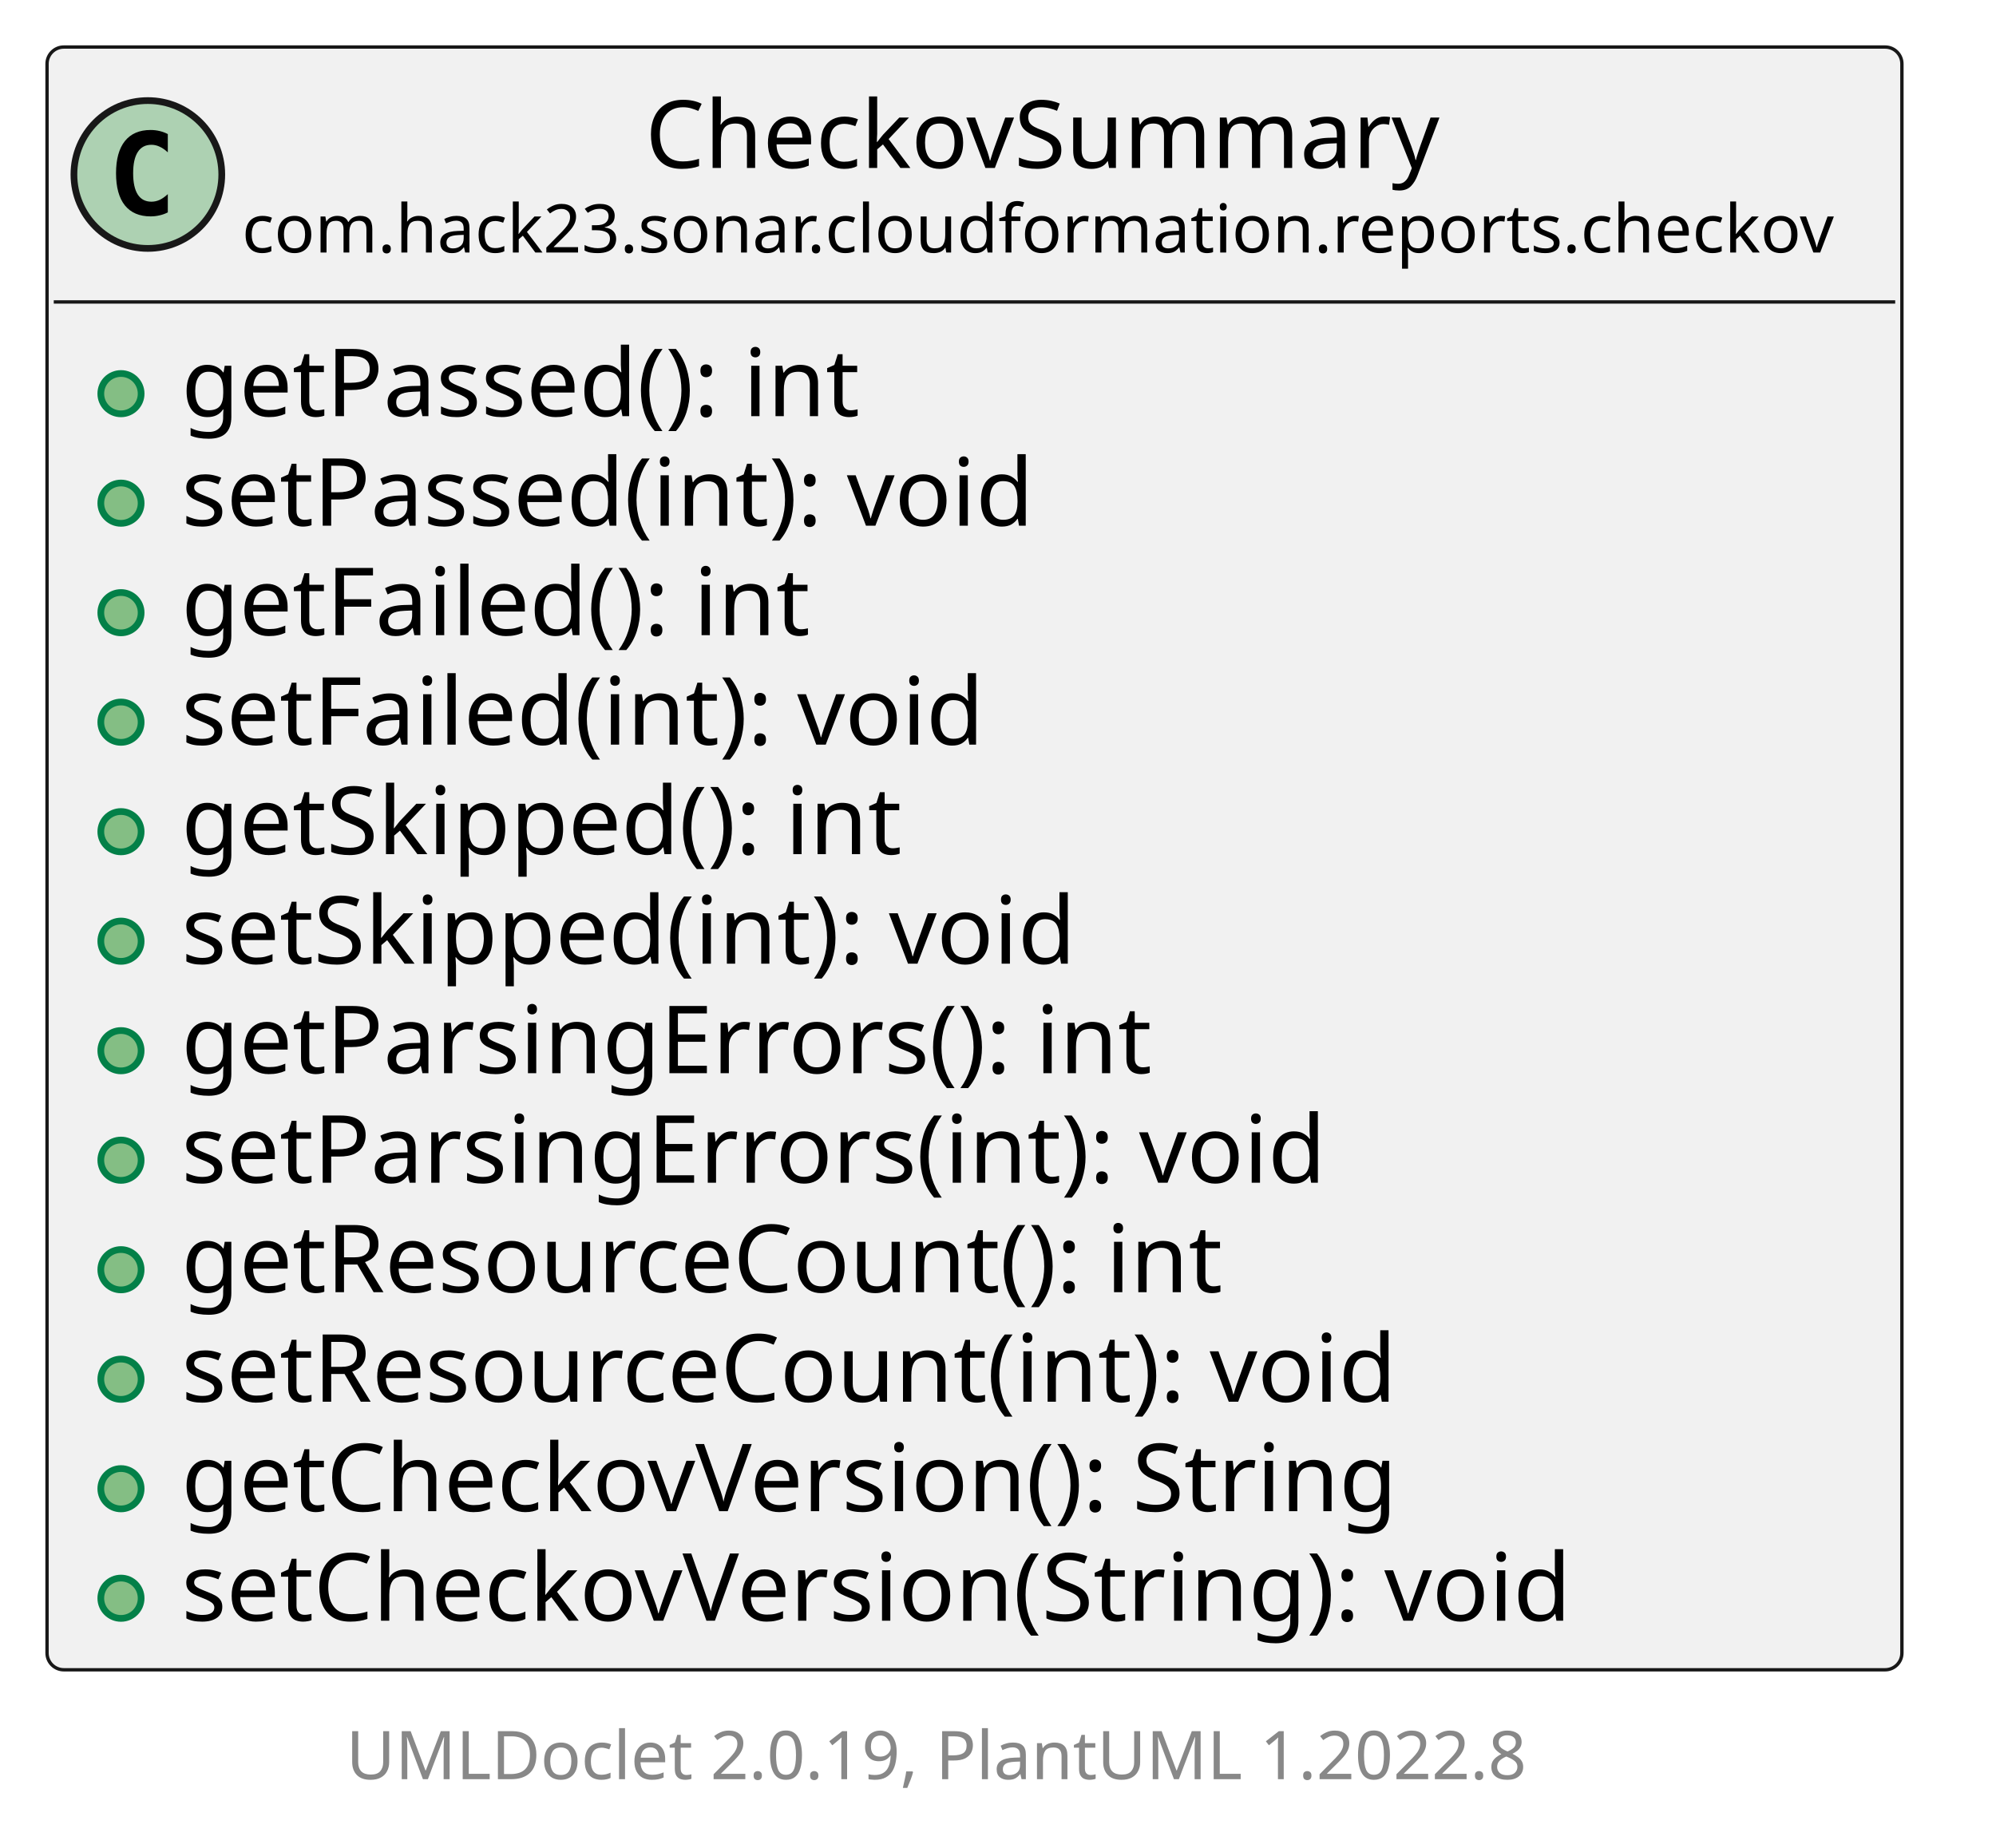
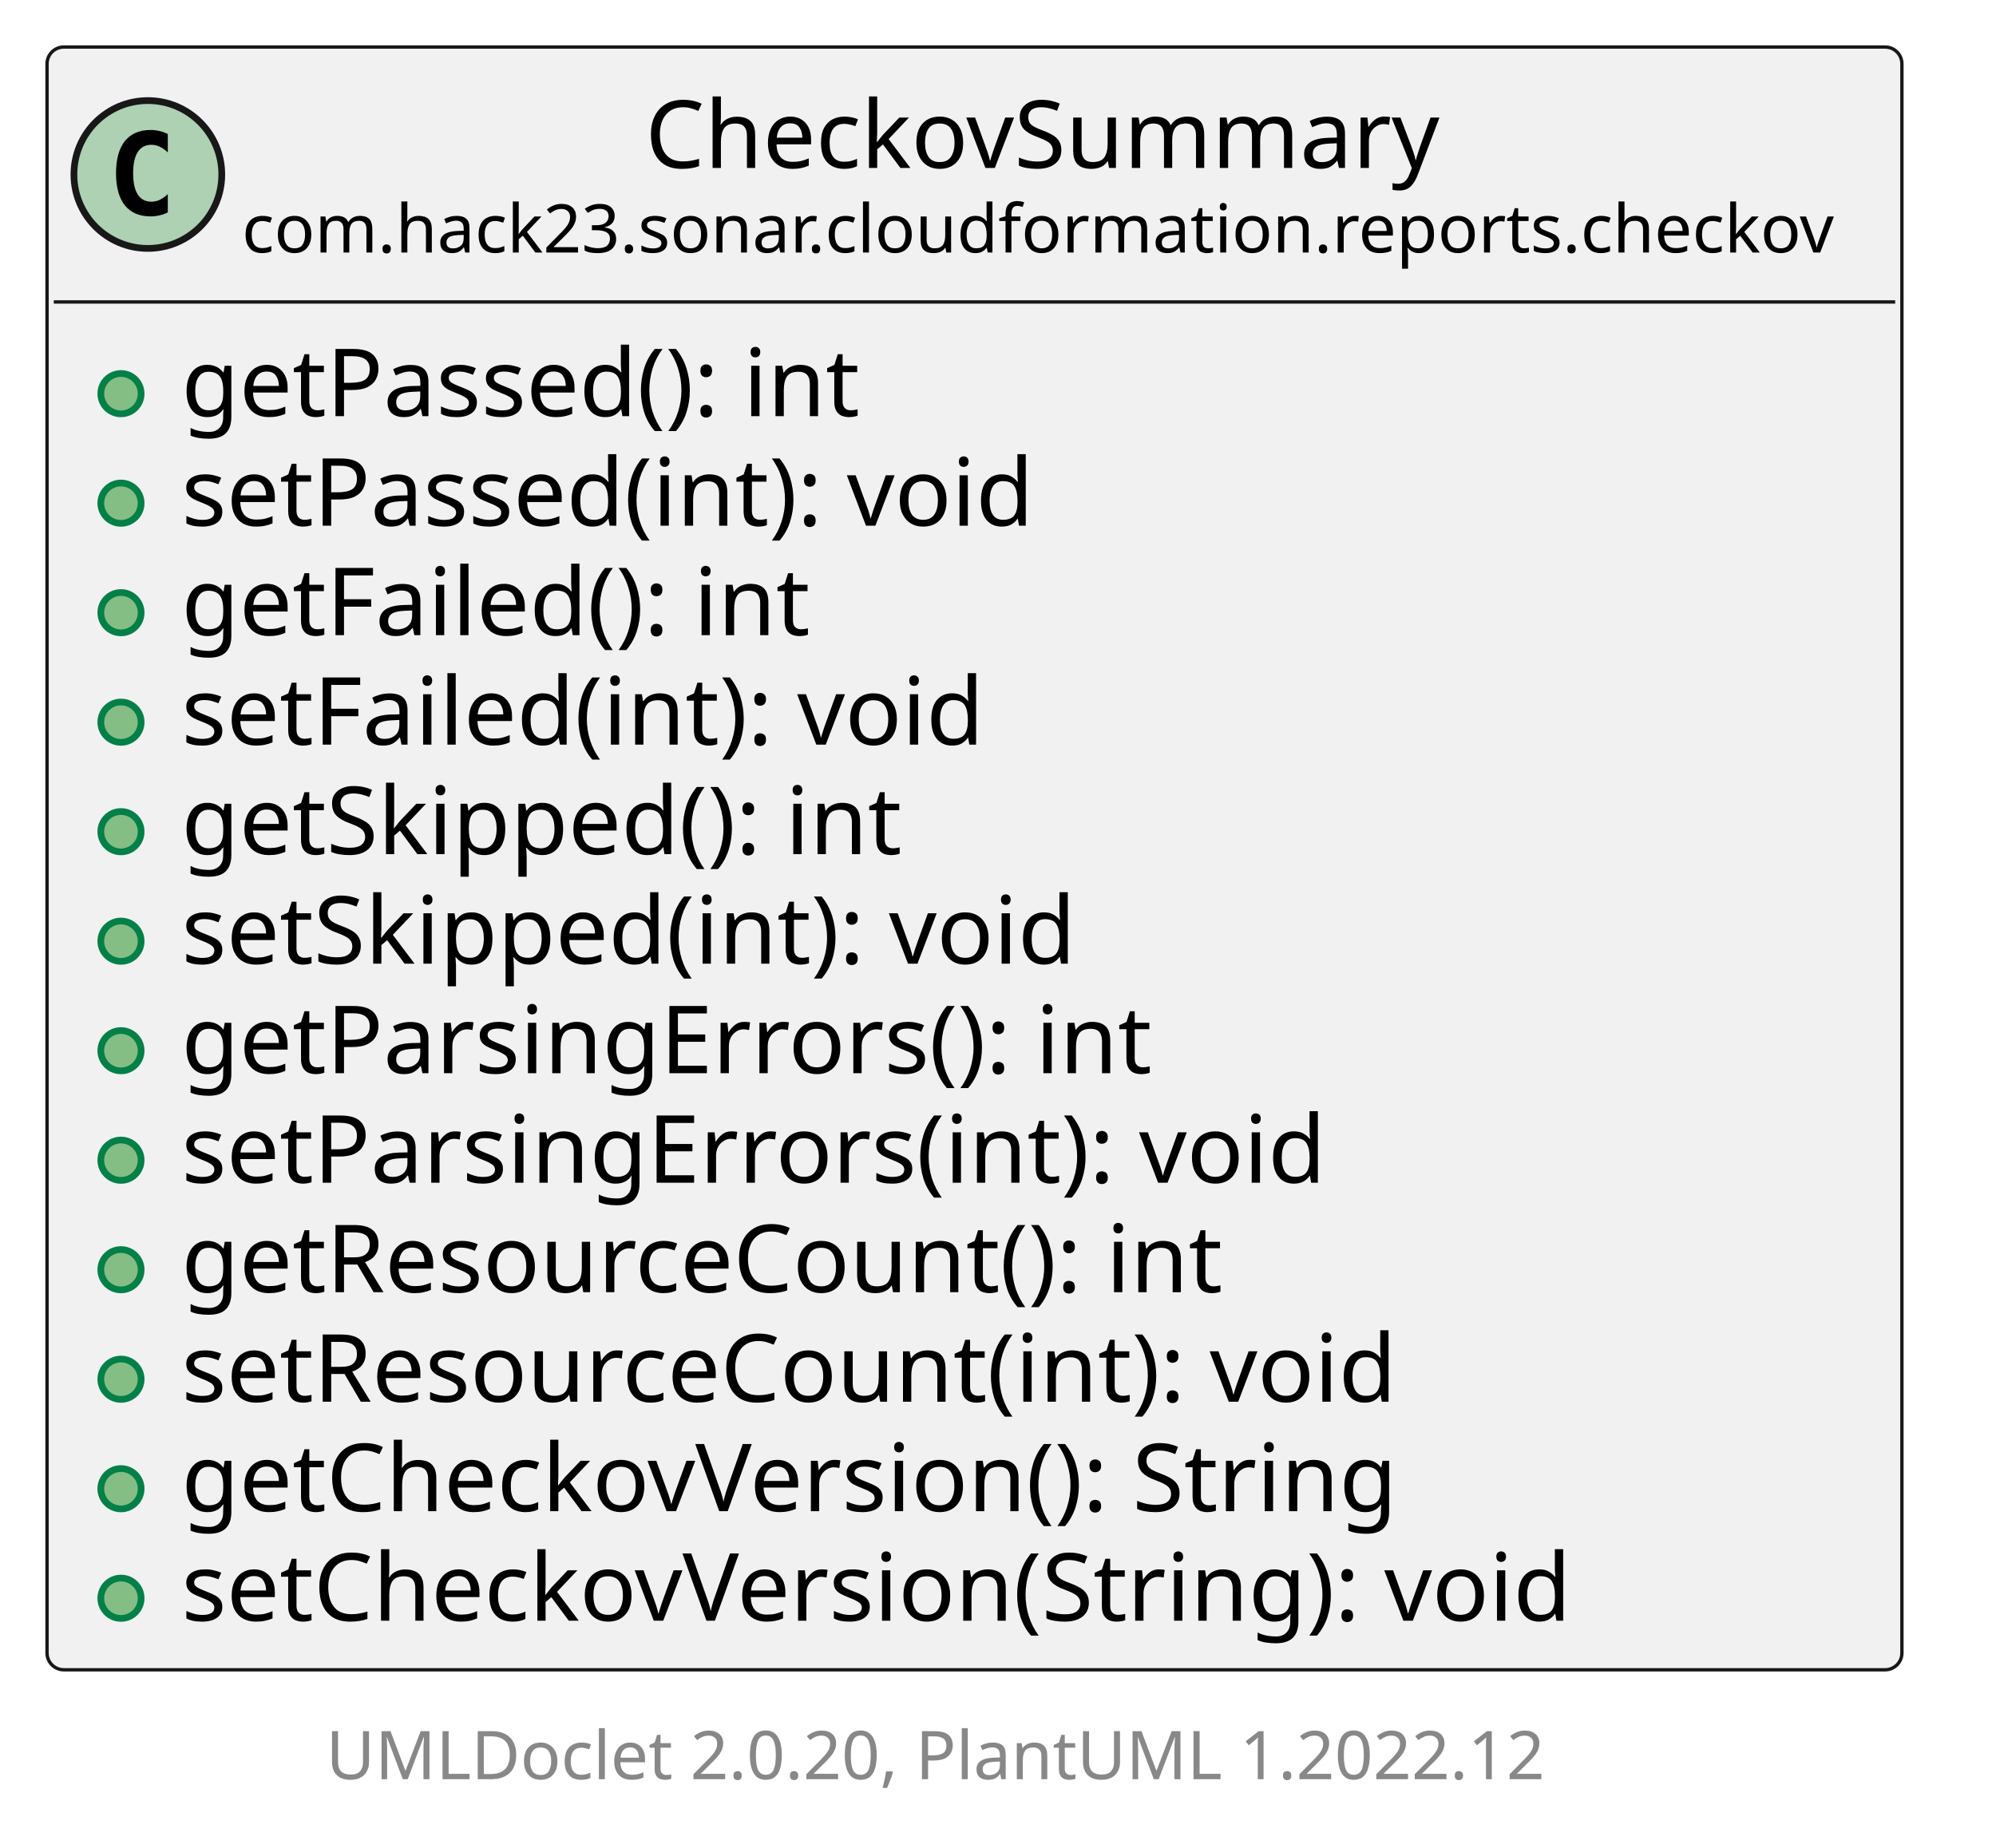
<svg xmlns="http://www.w3.org/2000/svg" xmlns:xlink="http://www.w3.org/1999/xlink" contentStyleType="text/css" height="275px" preserveAspectRatio="none" style="width:297px;height:275px;background:#FFFFFF;" version="1.1" viewBox="0 0 297 275" width="297px" zoomAndPan="magnify">
  <defs />
  <g>
    <a href="CheckovSummary.html" target="_top" title="CheckovSummary.html" xlink:actuate="onRequest" xlink:href="CheckovSummary.html" xlink:show="new" xlink:title="CheckovSummary.html" xlink:type="simple">
      <g id="elem_com.hack23.sonar.cloudformation.reports.checkov.CheckovSummary">
        <rect codeLine="5" fill="#F1F1F1" height="241.5" id="com.hack23.sonar.cloudformation.reports.checkov.CheckovSummary" rx="2.5" ry="2.5" style="stroke:#181818;stroke-width:0.5;" width="276" x="7" y="7" />
        <ellipse cx="22" cy="25.969" fill="#ADD1B2" rx="11" ry="11" style="stroke:#181818;stroke-width:1.0;" />
        <path d="M24.969,31.609 Q24.391,31.906 23.75,32.047 Q23.109,32.203 22.406,32.203 Q19.906,32.203 18.578,30.562 Q17.266,28.906 17.266,25.781 Q17.266,22.656 18.578,21 Q19.906,19.344 22.406,19.344 Q23.109,19.344 23.75,19.5 Q24.406,19.656 24.969,19.953 L24.969,22.672 Q24.344,22.094 23.75,21.828 Q23.156,21.547 22.531,21.547 Q21.188,21.547 20.5,22.625 Q19.812,23.688 19.812,25.781 Q19.812,27.875 20.5,28.953 Q21.188,30.016 22.531,30.016 Q23.156,30.016 23.75,29.75 Q24.344,29.469 24.969,28.891 L24.969,31.609 Z " fill="#000000" />
        <text fill="#000000" font-family="sans-serif" font-size="14" lengthAdjust="spacing" textLength="124" x="96" y="24.995">CheckovSummary</text>
        <text fill="#000000" font-family="sans-serif" font-size="10" lengthAdjust="spacing" textLength="244" x="36" y="37.579">com.hack23.sonar.cloudformation.reports.checkov</text>
        <line style="stroke:#181818;stroke-width:0.5;" x1="8" x2="282" y1="44.938" y2="44.938" />
        <ellipse cx="18" cy="58.586" fill="#84BE84" rx="3" ry="3" style="stroke:#038048;stroke-width:1.0;" />
        <text fill="#000000" font-family="sans-serif" font-size="14" lengthAdjust="spacing" textLength="110" x="27" y="61.933">getPassed(): int</text>
        <ellipse cx="18" cy="74.883" fill="#84BE84" rx="3" ry="3" style="stroke:#038048;stroke-width:1.0;" />
        <text fill="#000000" font-family="sans-serif" font-size="14" lengthAdjust="spacing" textLength="137" x="27" y="78.23">setPassed(int): void</text>
        <ellipse cx="18" cy="91.18" fill="#84BE84" rx="3" ry="3" style="stroke:#038048;stroke-width:1.0;" />
        <text fill="#000000" font-family="sans-serif" font-size="14" lengthAdjust="spacing" textLength="99" x="27" y="94.526">getFailed(): int</text>
        <ellipse cx="18" cy="107.477" fill="#84BE84" rx="3" ry="3" style="stroke:#038048;stroke-width:1.0;" />
        <text fill="#000000" font-family="sans-serif" font-size="14" lengthAdjust="spacing" textLength="126" x="27" y="110.823">setFailed(int): void</text>
        <ellipse cx="18" cy="123.773" fill="#84BE84" rx="3" ry="3" style="stroke:#038048;stroke-width:1.0;" />
        <text fill="#000000" font-family="sans-serif" font-size="14" lengthAdjust="spacing" textLength="115" x="27" y="127.12">getSkipped(): int</text>
        <ellipse cx="18" cy="140.07" fill="#84BE84" rx="3" ry="3" style="stroke:#038048;stroke-width:1.0;" />
        <text fill="#000000" font-family="sans-serif" font-size="14" lengthAdjust="spacing" textLength="142" x="27" y="143.417">setSkipped(int): void</text>
        <ellipse cx="18" cy="156.367" fill="#84BE84" rx="3" ry="3" style="stroke:#038048;stroke-width:1.0;" />
        <text fill="#000000" font-family="sans-serif" font-size="14" lengthAdjust="spacing" textLength="151" x="27" y="159.714">getParsingErrors(): int</text>
        <ellipse cx="18" cy="172.664" fill="#84BE84" rx="3" ry="3" style="stroke:#038048;stroke-width:1.0;" />
        <text fill="#000000" font-family="sans-serif" font-size="14" lengthAdjust="spacing" textLength="178" x="27" y="176.011">setParsingErrors(int): void</text>
        <ellipse cx="18" cy="188.961" fill="#84BE84" rx="3" ry="3" style="stroke:#038048;stroke-width:1.0;" />
        <text fill="#000000" font-family="sans-serif" font-size="14" lengthAdjust="spacing" textLength="168" x="27" y="192.308">getResourceCount(): int</text>
        <ellipse cx="18" cy="205.258" fill="#84BE84" rx="3" ry="3" style="stroke:#038048;stroke-width:1.0;" />
        <text fill="#000000" font-family="sans-serif" font-size="14" lengthAdjust="spacing" textLength="195" x="27" y="208.605">setResourceCount(int): void</text>
        <ellipse cx="18" cy="221.555" fill="#84BE84" rx="3" ry="3" style="stroke:#038048;stroke-width:1.0;" />
        <text fill="#000000" font-family="sans-serif" font-size="14" lengthAdjust="spacing" textLength="194" x="27" y="224.901">getCheckovVersion(): String</text>
        <ellipse cx="18" cy="237.852" fill="#84BE84" rx="3" ry="3" style="stroke:#038048;stroke-width:1.0;" />
        <text fill="#000000" font-family="sans-serif" font-size="14" lengthAdjust="spacing" textLength="221" x="27" y="241.198">setCheckovVersion(String): void</text>
      </g>
    </a>
-     <rect fill="none" height="11.641" style="stroke:none;stroke-width:1.0;" width="186" x="51.5" y="255.5" />
-     <text fill="#888888" font-family="sans-serif" font-size="10" lengthAdjust="spacing" textLength="186" x="51.5" y="264.782">UMLDoclet 2.0.19, PlantUML 1.2022.8</text>
+     <rect fill="none" height="11.641" style="stroke:none;stroke-width:1.0;" width="192" x="48.5" y="255.5" />
+     <text fill="#888888" font-family="sans-serif" font-size="10" lengthAdjust="spacing" textLength="192" x="48.5" y="264.782">UMLDoclet 2.0.20, PlantUML 1.2022.12</text>
  </g>
</svg>
